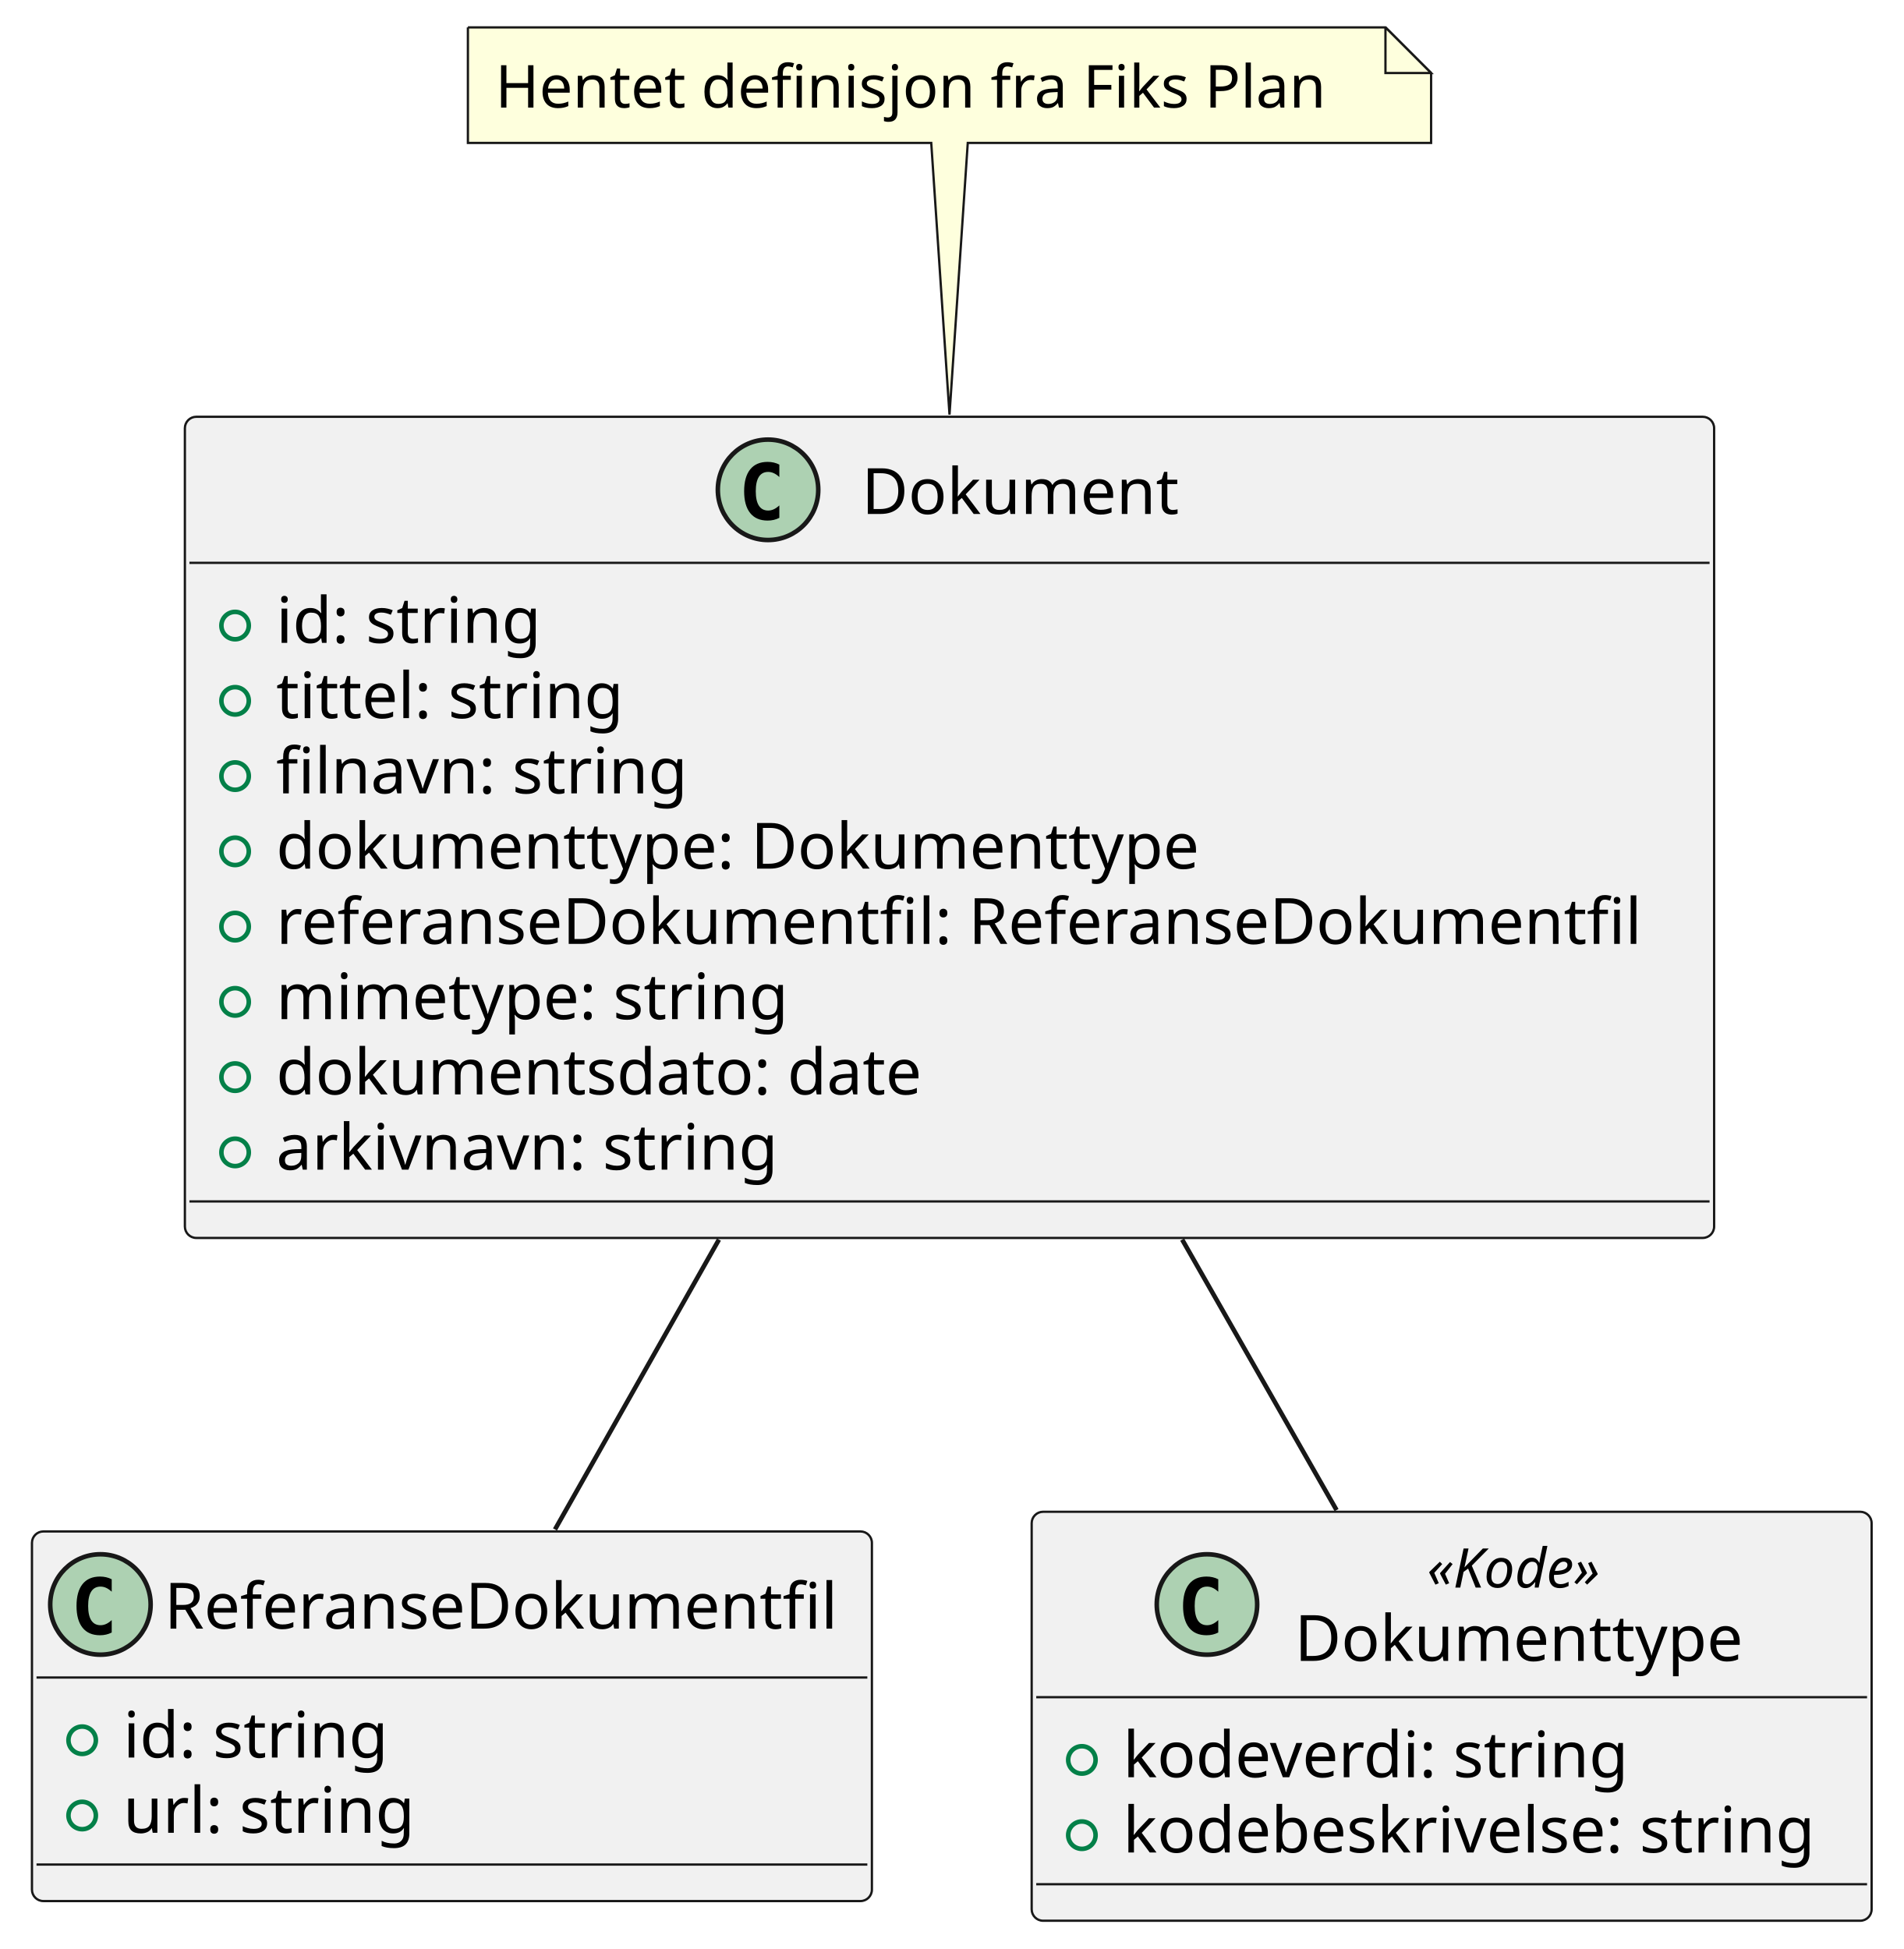
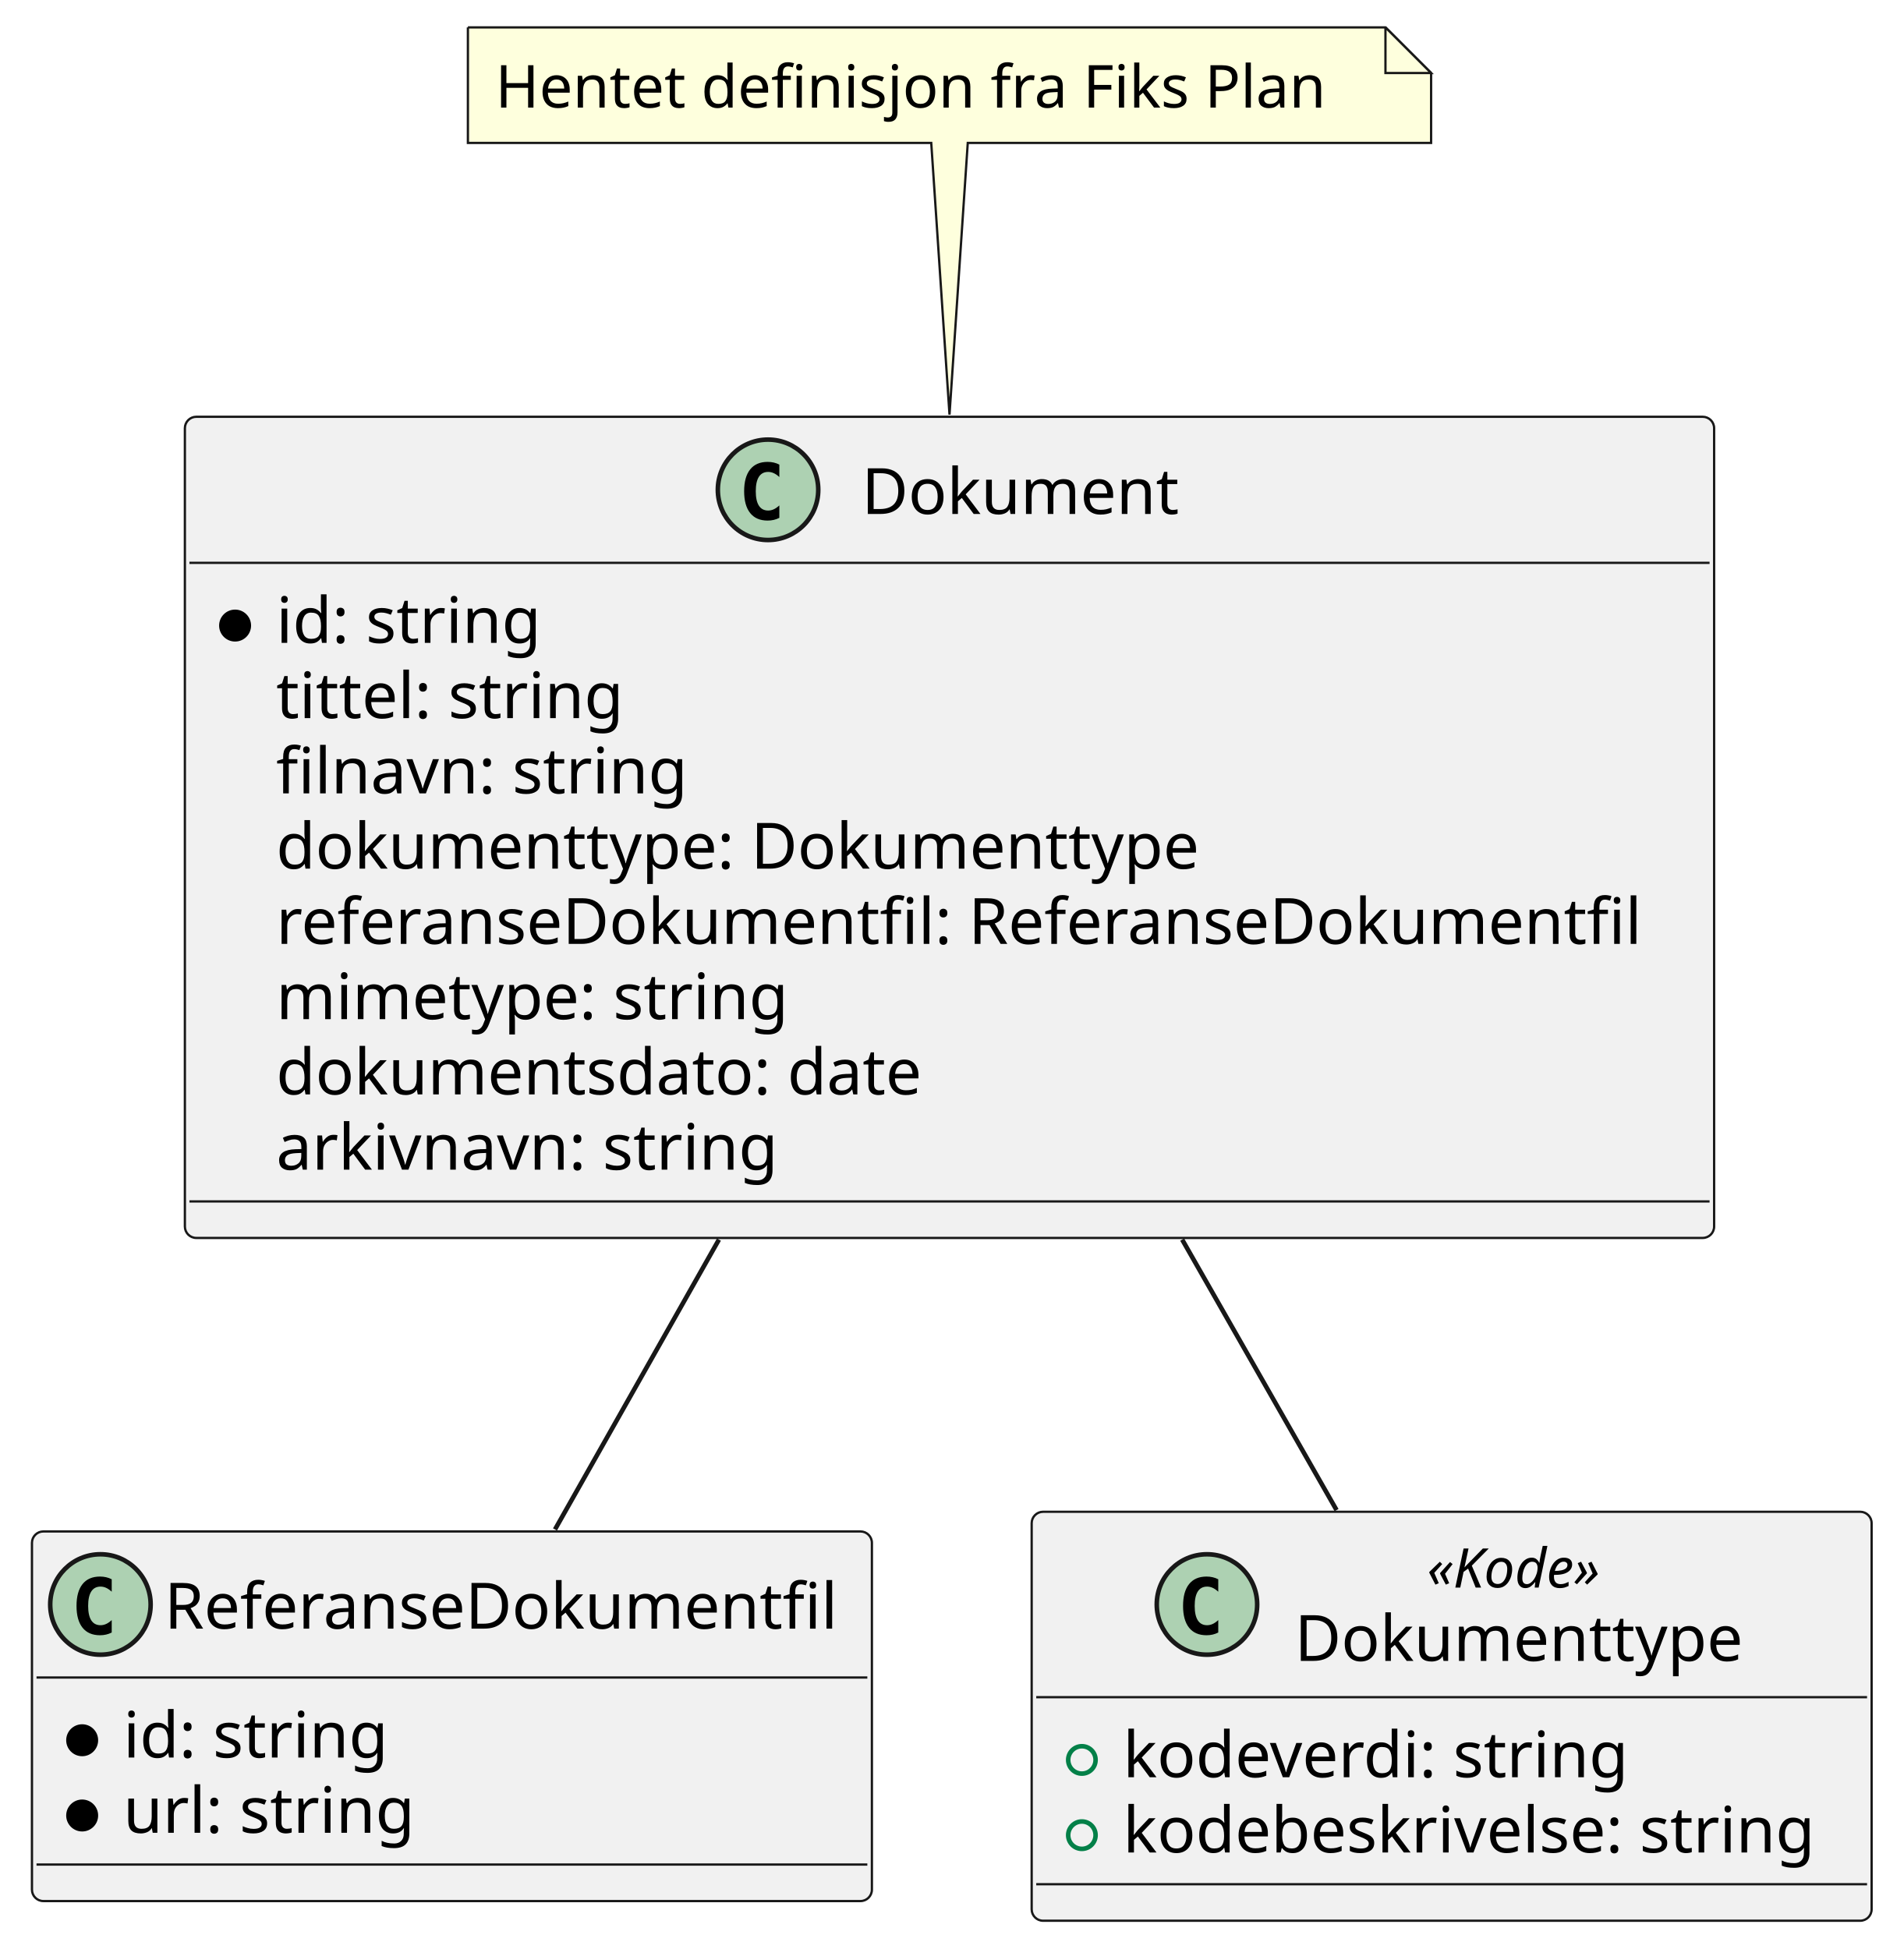
<svg xmlns="http://www.w3.org/2000/svg" contentStyleType="text/css" height="427px" preserveAspectRatio="none" style="width:417px;height:427px;background:#FFFFFF;" version="1.1" viewBox="0 0 417 427" width="417px" zoomAndPan="magnify">
  <defs />
  <g>
    <g id="elem_ReferanseDokumentfil">
      <rect codeLine="2" fill="#F1F1F1" height="80.977" id="ReferanseDokumentfil" rx="2.5" ry="2.5" style="stroke:#181818;stroke-width:0.5;" width="184" x="7" y="335.52" />
      <ellipse cx="22" cy="351.52" fill="#ADD1B2" rx="11" ry="11" style="stroke:#181818;stroke-width:1.0;" />
      <path d="M24.473,357.663 Q23.892,357.962 23.253,358.111 Q22.614,358.261 21.908,358.261 Q19.401,358.261 18.081,356.609 Q16.762,354.957 16.762,351.836 Q16.762,348.707 18.081,347.055 Q19.401,345.403 21.908,345.403 Q22.614,345.403 23.261,345.552 Q23.909,345.702 24.473,346 L24.473,348.723 Q23.842,348.142 23.249,347.872 Q22.655,347.603 22.024,347.603 Q20.68,347.603 19.995,348.669 Q19.31,349.736 19.31,351.836 Q19.31,353.928 19.995,354.994 Q20.68,356.061 22.024,356.061 Q22.655,356.061 23.249,355.791 Q23.842,355.522 24.473,354.94 Z " fill="#000000" />
      <text fill="#000000" font-family="sans-serif" font-size="14" lengthAdjust="spacing" textLength="152" x="36" y="356.811">ReferanseDokumentfil</text>
      <line style="stroke:#181818;stroke-width:0.5;" x1="8" x2="190" y1="367.52" y2="367.52" />
-       <ellipse cx="18" cy="381.264" fill="none" rx="3" ry="3" style="stroke:#038048;stroke-width:1.0;" />
+       <ellipse cx="18" cy="381.264" fill="#000000" rx="3" ry="3" style="stroke:#000000;stroke-width:1.0;" />
      <text fill="#000000" font-family="sans-serif" font-size="14" lengthAdjust="spacing" textLength="61" x="27" y="385.055">id: string</text>
-       <ellipse cx="18" cy="397.752" fill="none" rx="3" ry="3" style="stroke:#038048;stroke-width:1.0;" />
+       <ellipse cx="18" cy="397.752" fill="#000000" rx="3" ry="3" style="stroke:#000000;stroke-width:1.0;" />
      <text fill="#000000" font-family="sans-serif" font-size="14" lengthAdjust="spacing" textLength="67" x="27" y="401.543">url: string</text>
      <line style="stroke:#181818;stroke-width:0.5;" x1="8" x2="190" y1="408.497" y2="408.497" />
    </g>
    <g id="elem_Dokument">
      <rect codeLine="3" fill="#F1F1F1" height="179.906" id="Dokument" rx="2.5" ry="2.5" style="stroke:#181818;stroke-width:0.5;" width="335" x="40.5" y="91.31" />
      <ellipse cx="168.25" cy="107.31" fill="#ADD1B2" rx="11" ry="11" style="stroke:#181818;stroke-width:1.0;" />
      <path d="M170.723,113.453 Q170.142,113.752 169.503,113.901 Q168.864,114.051 168.158,114.051 Q165.651,114.051 164.332,112.399 Q163.012,110.747 163.012,107.626 Q163.012,104.496 164.332,102.845 Q165.651,101.193 168.158,101.193 Q168.864,101.193 169.511,101.342 Q170.159,101.492 170.723,101.79 L170.723,104.513 Q170.092,103.932 169.499,103.662 Q168.905,103.392 168.274,103.392 Q166.93,103.392 166.245,104.459 Q165.56,105.526 165.56,107.626 Q165.56,109.718 166.245,110.784 Q166.93,111.851 168.274,111.851 Q168.905,111.851 169.499,111.581 Q170.092,111.311 170.723,110.73 Z " fill="#000000" />
      <text fill="#000000" font-family="sans-serif" font-size="14" lengthAdjust="spacing" textLength="71" x="188.75" y="112.601">Dokument</text>
      <line style="stroke:#181818;stroke-width:0.5;" x1="41.5" x2="374.5" y1="123.31" y2="123.31" />
-       <ellipse cx="51.5" cy="137.054" fill="none" rx="3" ry="3" style="stroke:#038048;stroke-width:1.0;" />
+       <ellipse cx="51.5" cy="137.054" fill="#000000" rx="3" ry="3" style="stroke:#000000;stroke-width:1.0;" />
      <text fill="#000000" font-family="sans-serif" font-size="14" lengthAdjust="spacing" textLength="61" x="60.5" y="140.845">id: string</text>
-       <ellipse cx="51.5" cy="153.542" fill="none" rx="3" ry="3" style="stroke:#038048;stroke-width:1.0;" />
      <text fill="#000000" font-family="sans-serif" font-size="14" lengthAdjust="spacing" textLength="79" x="60.5" y="157.333">tittel: string</text>
-       <ellipse cx="51.5" cy="170.031" fill="none" rx="3" ry="3" style="stroke:#038048;stroke-width:1.0;" />
      <text fill="#000000" font-family="sans-serif" font-size="14" lengthAdjust="spacing" textLength="94" x="60.5" y="173.822">filnavn: string</text>
-       <ellipse cx="51.5" cy="186.519" fill="none" rx="3" ry="3" style="stroke:#038048;stroke-width:1.0;" />
      <text fill="#000000" font-family="sans-serif" font-size="14" lengthAdjust="spacing" textLength="207" x="60.5" y="190.31">dokumenttype: Dokumenttype</text>
-       <ellipse cx="51.5" cy="203.007" fill="none" rx="3" ry="3" style="stroke:#038048;stroke-width:1.0;" />
      <text fill="#000000" font-family="sans-serif" font-size="14" lengthAdjust="spacing" textLength="309" x="60.5" y="206.798">referanseDokumentfil: ReferanseDokumentfil</text>
-       <ellipse cx="51.5" cy="219.495" fill="none" rx="3" ry="3" style="stroke:#038048;stroke-width:1.0;" />
      <text fill="#000000" font-family="sans-serif" font-size="14" lengthAdjust="spacing" textLength="115" x="60.5" y="223.287">mimetype: string</text>
-       <ellipse cx="51.5" cy="235.984" fill="none" rx="3" ry="3" style="stroke:#038048;stroke-width:1.0;" />
      <text fill="#000000" font-family="sans-serif" font-size="14" lengthAdjust="spacing" textLength="146" x="60.5" y="239.775">dokumentsdato: date</text>
-       <ellipse cx="51.5" cy="252.472" fill="none" rx="3" ry="3" style="stroke:#038048;stroke-width:1.0;" />
      <text fill="#000000" font-family="sans-serif" font-size="14" lengthAdjust="spacing" textLength="114" x="60.5" y="256.263">arkivnavn: string</text>
      <line style="stroke:#181818;stroke-width:0.5;" x1="41.5" x2="374.5" y1="263.216" y2="263.216" />
    </g>
    <g id="elem_GMN4">
      <path d="M102.5,6 L102.5,31.311 A0,0 0 0 0 102.5,31.311 L204,31.311 L208,90.84 L212,31.311 L313.5,31.311 A0,0 0 0 0 313.5,31.311 L313.5,16 L303.5,6 L102.5,6 A0,0 0 0 0 102.5,6 " fill="#FEFFDD" style="stroke:#181818;stroke-width:0.5;" />
      <path d="M303.5,6 L303.5,16 L313.5,16 L303.5,6 " fill="#FEFFDD" style="stroke:#181818;stroke-width:0.5;" />
      <text fill="#000000" font-family="sans-serif" font-size="13" lengthAdjust="spacing" textLength="190" x="108.5" y="23.568">Hentet definisjon fra Fiks Plan</text>
    </g>
    <g id="elem_Dokumenttype">
      <rect codeLine="19" fill="#F1F1F1" height="89.598" id="Dokumenttype" rx="2.5" ry="2.5" style="stroke:#181818;stroke-width:0.5;" width="184" x="226" y="331.21" />
      <ellipse cx="264.4" cy="351.521" fill="#ADD1B2" rx="11" ry="11" style="stroke:#181818;stroke-width:1.0;" />
      <path d="M266.873,357.664 Q266.292,357.962 265.653,358.112 Q265.014,358.261 264.308,358.261 Q261.801,358.261 260.481,356.609 Q259.162,354.958 259.162,351.837 Q259.162,348.707 260.481,347.055 Q261.801,345.403 264.308,345.403 Q265.014,345.403 265.661,345.553 Q266.309,345.702 266.873,346.001 L266.873,348.724 Q266.242,348.143 265.649,347.873 Q265.055,347.603 264.424,347.603 Q263.08,347.603 262.395,348.67 Q261.71,349.736 261.71,351.837 Q261.71,353.928 262.395,354.995 Q263.08,356.062 264.424,356.062 Q265.055,356.062 265.649,355.792 Q266.242,355.522 266.873,354.941 Z " fill="#000000" />
      <text fill="#000000" font-family="sans-serif" font-size="12" font-style="italic" lengthAdjust="spacing" textLength="42" x="312.6" y="347.812">«Kode»</text>
      <text fill="#000000" font-family="sans-serif" font-size="14" lengthAdjust="spacing" textLength="100" x="283.6" y="363.878">Dokumenttype</text>
      <line style="stroke:#181818;stroke-width:0.5;" x1="227" x2="409" y1="371.831" y2="371.831" />
      <ellipse cx="237" cy="385.575" fill="none" rx="3" ry="3" style="stroke:#038048;stroke-width:1.0;" />
      <text fill="#000000" font-family="sans-serif" font-size="14" lengthAdjust="spacing" textLength="116" x="246" y="389.366">kodeverdi: string</text>
      <ellipse cx="237" cy="402.063" fill="none" rx="3" ry="3" style="stroke:#038048;stroke-width:1.0;" />
      <text fill="#000000" font-family="sans-serif" font-size="14" lengthAdjust="spacing" textLength="158" x="246" y="405.854">kodebeskrivelse: string</text>
      <line style="stroke:#181818;stroke-width:0.5;" x1="227" x2="409" y1="412.808" y2="412.808" />
    </g>
    <g id="link_Dokument_Dokumenttype">
      <path codeLine="16" d="M258.97,271.58 C270.72,292.16 282.71,313.18 292.79,330.84 " fill="none" id="Dokument-Dokumenttype" style="stroke:#181818;stroke-width:1.0;" />
    </g>
    <g id="link_Dokument_ReferanseDokumentfil">
      <path codeLine="17" d="M157.49,271.58 C144.9,293.84 132.03,316.6 121.58,335.08 " fill="none" id="Dokument-ReferanseDokumentfil" style="stroke:#181818;stroke-width:1.0;" />
    </g>
  </g>
</svg>
